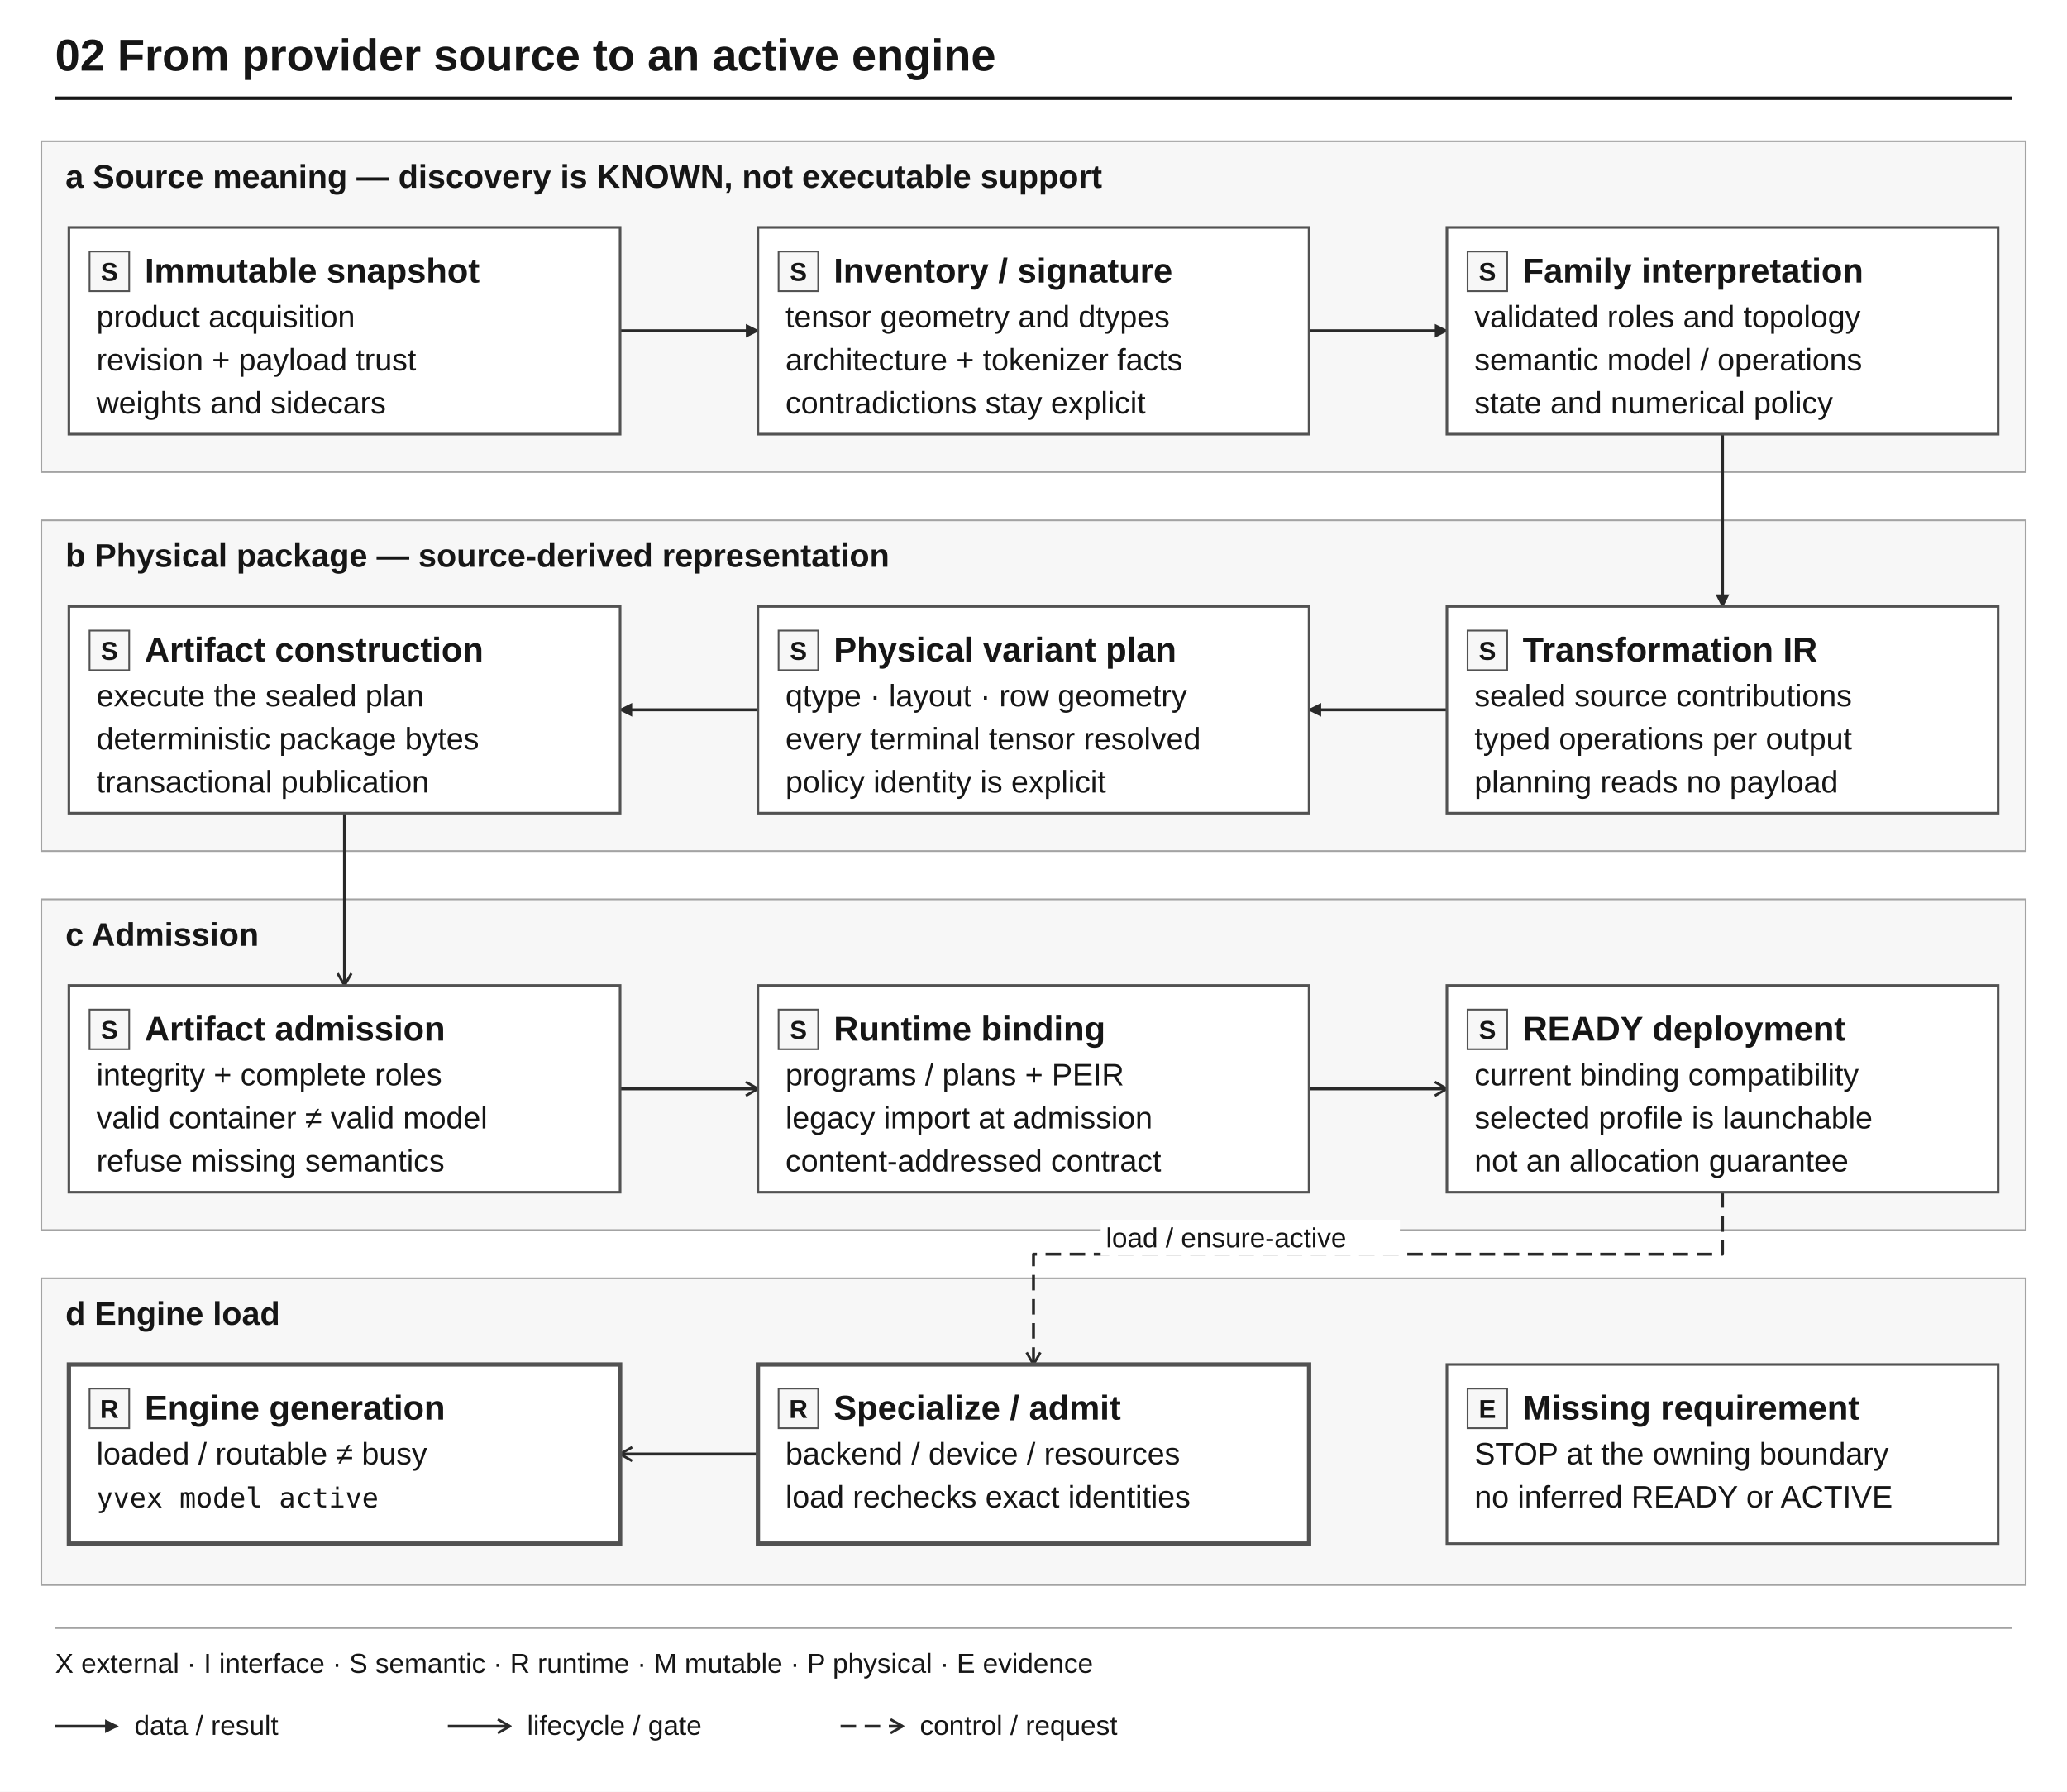
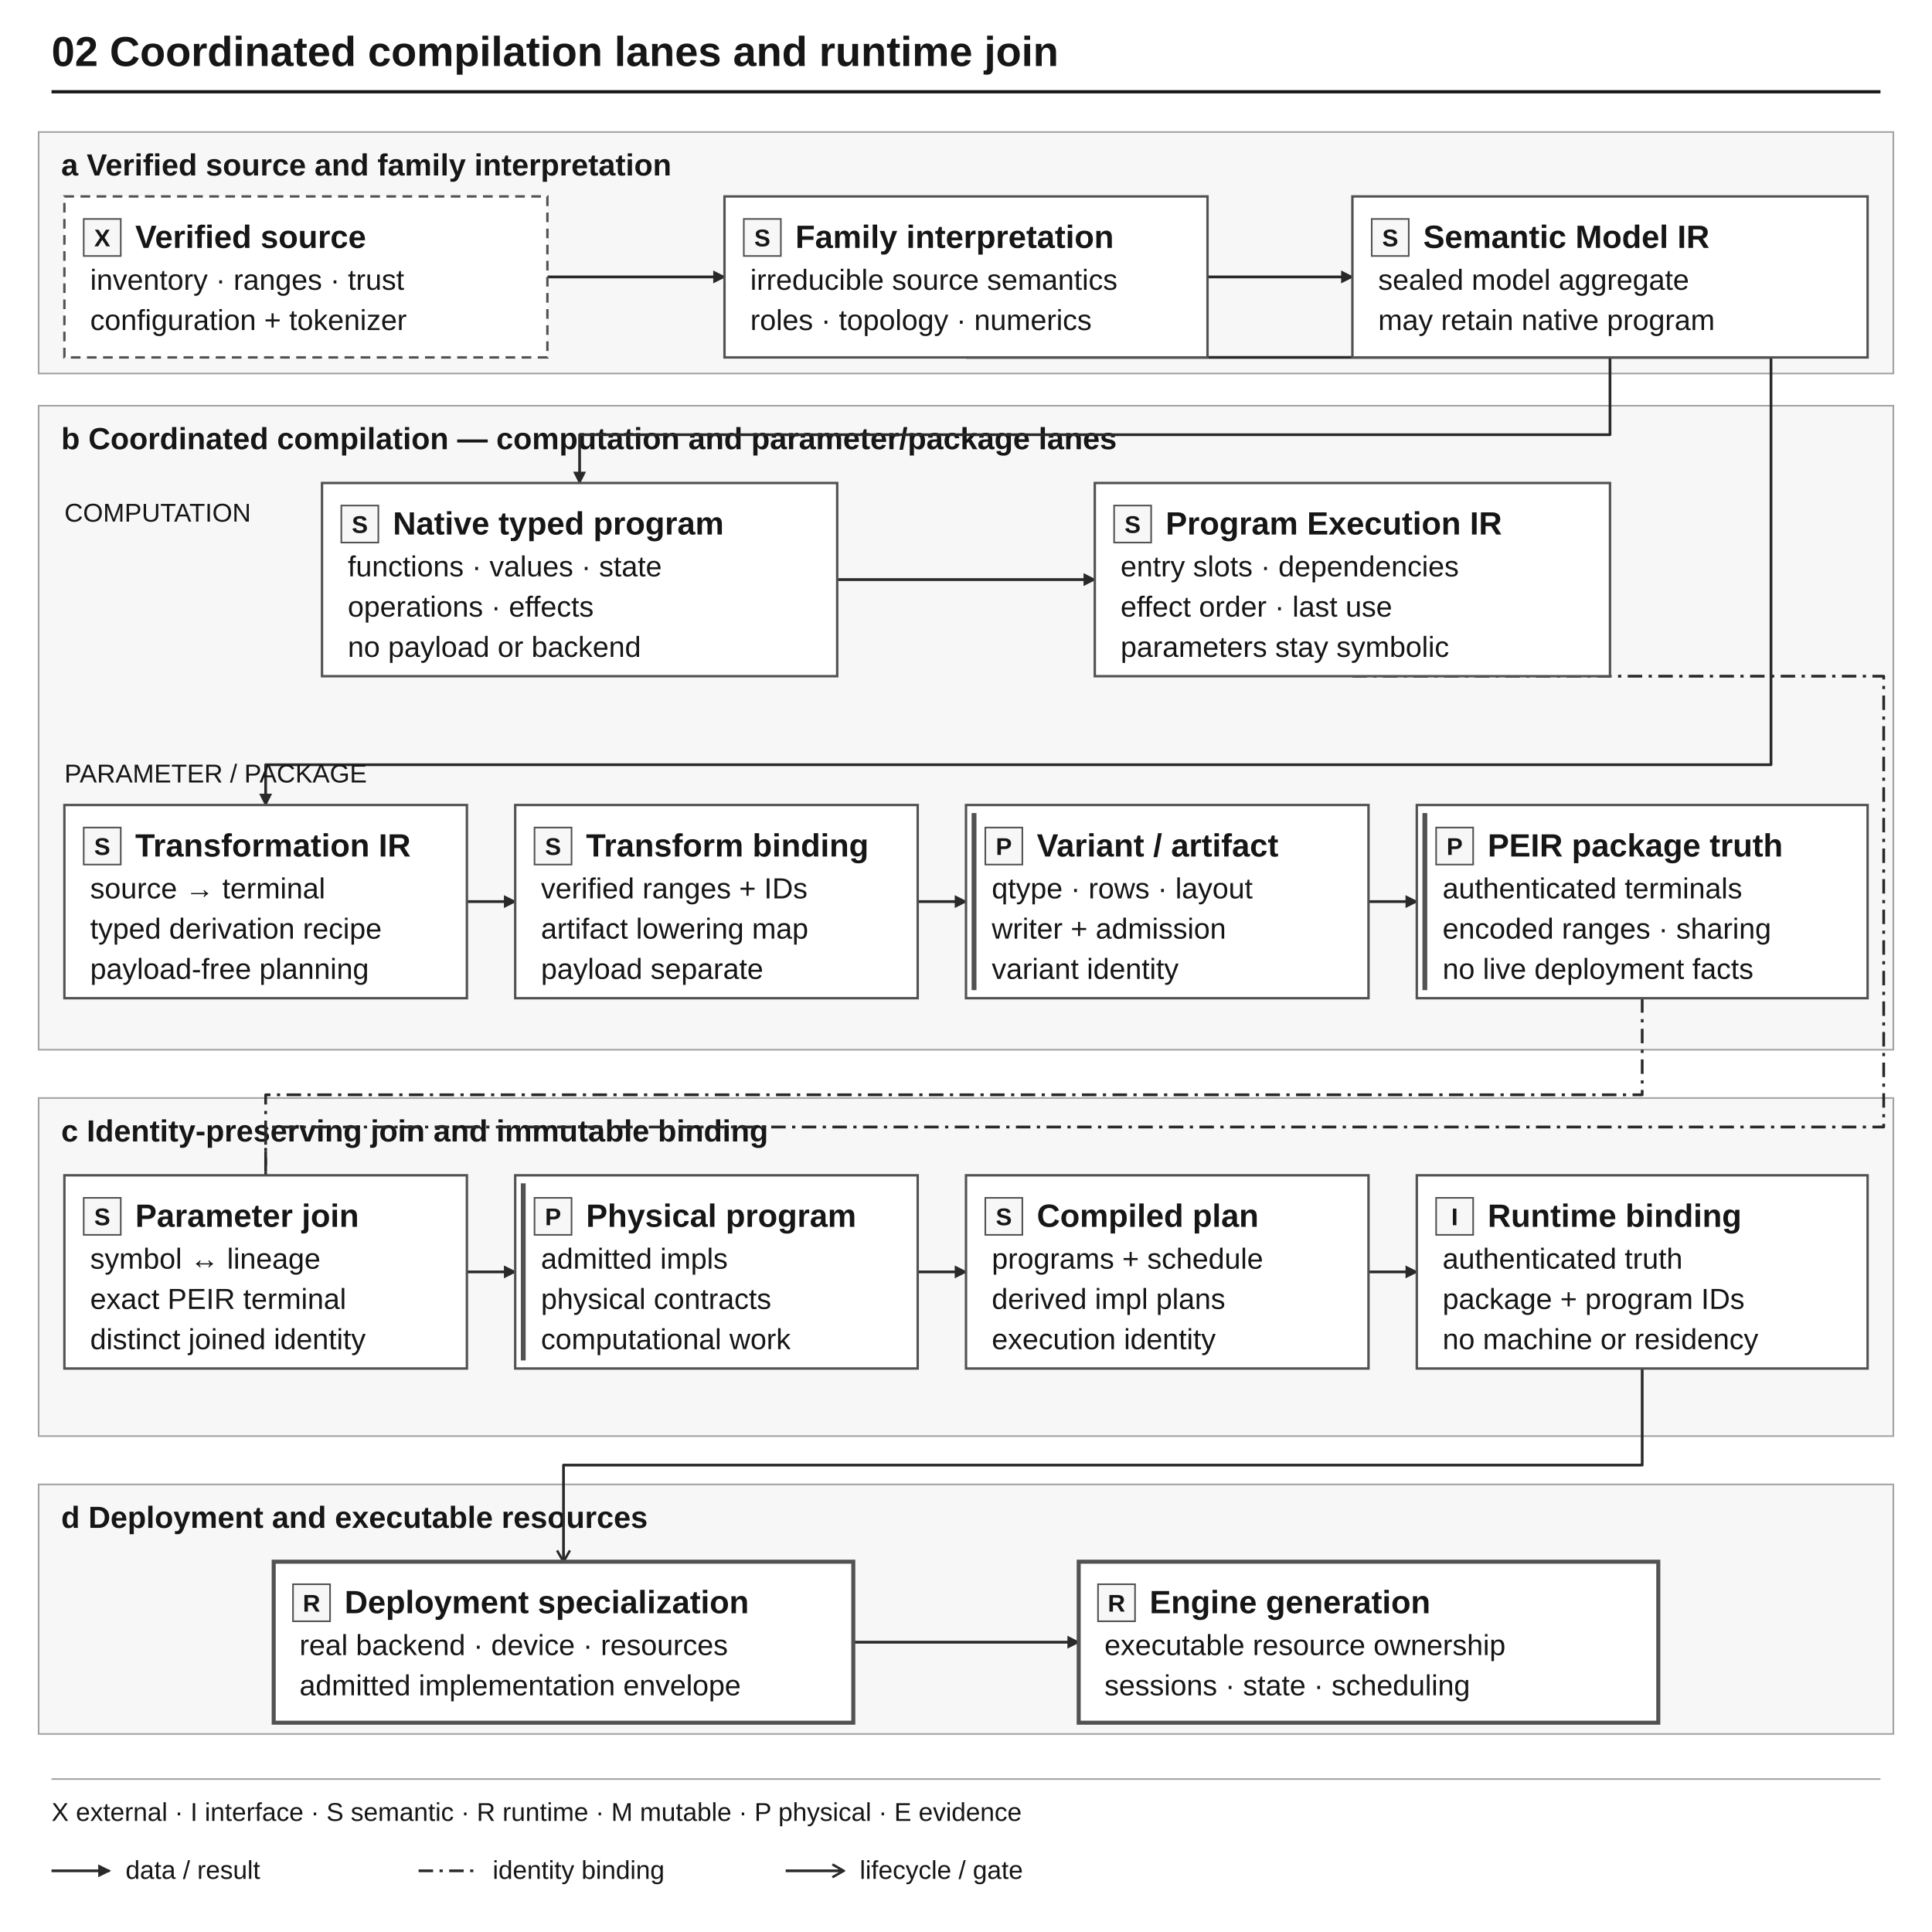
- <svg xmlns="http://www.w3.org/2000/svg" width="1200" height="1040" viewBox="0 0 1200 1040" role="img" aria-labelledby="title desc">
+ <svg xmlns="http://www.w3.org/2000/svg" width="1200" height="1200" viewBox="0 0 1200 1200" role="img" aria-labelledby="title desc">
  <defs>
    <style>text{fill:#161616}
.title{font-size:26px;font-weight:700}.panel-title{font-size:19px;font-weight:700}
.node-title{font-size:20px;font-weight:700}.body{font-size:18px}
.note,.legend{font-size:16px}.code{font-size:16px}
.tag{font-size:15px;font-weight:700;text-anchor:middle}
.label{font-size:16px}
.panel{fill:#f7f7f7;stroke:#a3a3a3;stroke-width:1}
.node{fill:#fff;stroke:#525252;stroke-width:1.5}
.external{stroke-dasharray:6 4}.runtime{stroke-width:2.5}.mutable{stroke-width:2}
.edge{fill:none;stroke:#292929;stroke-width:1.7;stroke-linejoin:round}</style>
    <marker id="solid" markerWidth="8" markerHeight="8" refX="7" refY="4" orient="auto" markerUnits="userSpaceOnUse">
      <path d="M0 0L8 4L0 8Z" fill="#292929" />
    </marker>
    <marker id="open" markerWidth="9" markerHeight="10" refX="8" refY="5" orient="auto" markerUnits="userSpaceOnUse">
      <path d="M1 1L8 5L1 9" fill="none" stroke="#292929" stroke-width="1.5" />
    </marker>
  </defs>
-   <rect width="1200" height="1040" fill="#fff" />
-   <text x="32" y="41" class="title" font-family="Liberation Sans, Arial, sans-serif">02  From provider source to an active engine</text>
+   <rect width="1200" height="1200" fill="#fff" />
+   <text x="32" y="41" class="title" font-family="Liberation Sans, Arial, sans-serif">02  Coordinated compilation lanes and runtime join</text>
  <path d="M32 57H1168" stroke="#161616" stroke-width="2" />
-   <rect class="panel" x="24" y="82" width="1152" height="192" />
-   <text x="38" y="109" class="panel-title" font-family="Liberation Sans, Arial, sans-serif">a  Source meaning — discovery is KNOWN, not executable support</text>
-   <rect class="panel" x="24" y="302" width="1152" height="192" />
-   <text x="38" y="329" class="panel-title" font-family="Liberation Sans, Arial, sans-serif">b  Physical package — source-derived representation</text>
-   <rect class="panel" x="24" y="522" width="1152" height="192" />
-   <text x="38" y="549" class="panel-title" font-family="Liberation Sans, Arial, sans-serif">c  Admission</text>
-   <rect class="panel" x="24" y="742" width="1152" height="178" />
-   <text x="38" y="769" class="panel-title" font-family="Liberation Sans, Arial, sans-serif">d  Engine load</text>
-   <polyline class="edge" points="360,192 440,192" stroke-dasharray="none" marker-end="url(#solid)" />
-   <polyline class="edge" points="760,192 840,192" stroke-dasharray="none" marker-end="url(#solid)" />
-   <polyline class="edge" points="1000,252 1000,352" stroke-dasharray="none" marker-end="url(#solid)" />
-   <polyline class="edge" points="840,412 760,412" stroke-dasharray="none" marker-end="url(#solid)" />
-   <polyline class="edge" points="440,412 360,412" stroke-dasharray="none" marker-end="url(#solid)" />
-   <polyline class="edge" points="200,472 200,572" stroke-dasharray="none" marker-end="url(#open)" />
-   <polyline class="edge" points="360,632 440,632" stroke-dasharray="none" marker-end="url(#open)" />
-   <polyline class="edge" points="760,632 840,632" stroke-dasharray="none" marker-end="url(#open)" />
-   <polyline class="edge" points="1000,692 1000,728 600,728 600,792" stroke-dasharray="9 5" marker-end="url(#open)" />
-   <polyline class="edge" points="440,844 360,844" stroke-dasharray="none" marker-end="url(#open)" />
-   <g id="snapshot">
-     <rect class="node semantic" x="40" y="132" width="320" height="120" />
-     <rect x="52" y="146" width="23" height="23" fill="#f7f7f7" stroke="#525252" />
-     <text x="63.5" y="163" class="tag" font-family="Liberation Sans, Arial, sans-serif">S</text>
-     <text x="84" y="164" class="node-title" font-family="Liberation Sans, Arial, sans-serif">Immutable snapshot</text>
-     <text x="56" y="190" class="body" font-family="Liberation Sans, Arial, sans-serif">product acquisition</text>
-     <text x="56" y="215" class="body" font-family="Liberation Sans, Arial, sans-serif">revision + payload trust</text>
-     <text x="56" y="240" class="body" font-family="Liberation Sans, Arial, sans-serif">weights and sidecars</text>
-   </g>
-   <g id="inventory">
-     <rect class="node semantic" x="440" y="132" width="320" height="120" />
-     <rect x="452" y="146" width="23" height="23" fill="#f7f7f7" stroke="#525252" />
-     <text x="463.5" y="163" class="tag" font-family="Liberation Sans, Arial, sans-serif">S</text>
-     <text x="484" y="164" class="node-title" font-family="Liberation Sans, Arial, sans-serif">Inventory / signature</text>
-     <text x="456" y="190" class="body" font-family="Liberation Sans, Arial, sans-serif">tensor geometry and dtypes</text>
-     <text x="456" y="215" class="body" font-family="Liberation Sans, Arial, sans-serif">architecture + tokenizer facts</text>
-     <text x="456" y="240" class="body" font-family="Liberation Sans, Arial, sans-serif">contradictions stay explicit</text>
+   <rect class="panel" x="24" y="82" width="1152" height="150" />
+   <text x="38" y="109" class="panel-title" font-family="Liberation Sans, Arial, sans-serif">a  Verified source and family interpretation</text>
+   <rect class="panel" x="24" y="252" width="1152" height="400" />
+   <text x="38" y="279" class="panel-title" font-family="Liberation Sans, Arial, sans-serif">b  Coordinated compilation — computation and parameter/package lanes</text>
+   <rect class="panel" x="24" y="682" width="1152" height="210" />
+   <text x="38" y="709" class="panel-title" font-family="Liberation Sans, Arial, sans-serif">c  Identity-preserving join and immutable binding</text>
+   <rect class="panel" x="24" y="922" width="1152" height="155" />
+   <text x="38" y="949" class="panel-title" font-family="Liberation Sans, Arial, sans-serif">d  Deployment and executable resources</text>
+   <polyline class="edge" points="340,172 450,172" stroke-dasharray="none" marker-end="url(#solid)" />
+   <polyline class="edge" points="750,172 840,172" stroke-dasharray="none" marker-end="url(#solid)" />
+   <polyline class="edge" points="1000,222 1000,270 360,270 360,300" stroke-dasharray="none" marker-end="url(#solid)" />
+   <polyline class="edge" points="520,360 680,360" stroke-dasharray="none" marker-end="url(#solid)" />
+   <polyline class="edge" points="600,222 1100,222 1100,475 165,475 165,500" stroke-dasharray="none" marker-end="url(#solid)" />
+   <polyline class="edge" points="290,560 320,560" stroke-dasharray="none" marker-end="url(#solid)" />
+   <polyline class="edge" points="570,560 600,560" stroke-dasharray="none" marker-end="url(#solid)" />
+   <polyline class="edge" points="850,560 880,560" stroke-dasharray="none" marker-end="url(#solid)" />
+   <polyline class="edge" points="840,420 1170,420 1170,700 165,700 165,730" stroke-dasharray="9 4 2 4" marker-end="none" />
+   <polyline class="edge" points="1020,620 1020,680 165,680 165,730" stroke-dasharray="9 4 2 4" marker-end="none" />
+   <polyline class="edge" points="290,790 320,790" stroke-dasharray="none" marker-end="url(#solid)" />
+   <polyline class="edge" points="570,790 600,790" stroke-dasharray="none" marker-end="url(#solid)" />
+   <polyline class="edge" points="850,790 880,790" stroke-dasharray="none" marker-end="url(#solid)" />
+   <polyline class="edge" points="1020,850 1020,910 350,910 350,970" stroke-dasharray="none" marker-end="url(#open)" />
+   <polyline class="edge" points="530,1020 670,1020" stroke-dasharray="none" marker-end="url(#solid)" />
+   <g id="source">
+     <rect class="node external" x="40" y="122" width="300" height="100" />
+     <rect x="52" y="136" width="23" height="23" fill="#f7f7f7" stroke="#525252" />
+     <text x="63.5" y="153" class="tag" font-family="Liberation Sans, Arial, sans-serif">X</text>
+     <text x="84" y="154" class="node-title" font-family="Liberation Sans, Arial, sans-serif">Verified source</text>
+     <text x="56" y="180" class="body" font-family="Liberation Sans, Arial, sans-serif">inventory · ranges · trust</text>
+     <text x="56" y="205" class="body" font-family="Liberation Sans, Arial, sans-serif">configuration + tokenizer</text>
  </g>
  <g id="family">
-     <rect class="node semantic" x="840" y="132" width="320" height="120" />
-     <rect x="852" y="146" width="23" height="23" fill="#f7f7f7" stroke="#525252" />
-     <text x="863.5" y="163" class="tag" font-family="Liberation Sans, Arial, sans-serif">S</text>
-     <text x="884" y="164" class="node-title" font-family="Liberation Sans, Arial, sans-serif">Family interpretation</text>
-     <text x="856" y="190" class="body" font-family="Liberation Sans, Arial, sans-serif">validated roles and topology</text>
-     <text x="856" y="215" class="body" font-family="Liberation Sans, Arial, sans-serif">semantic model / operations</text>
-     <text x="856" y="240" class="body" font-family="Liberation Sans, Arial, sans-serif">state and numerical policy</text>
+     <rect class="node semantic" x="450" y="122" width="300" height="100" />
+     <rect x="462" y="136" width="23" height="23" fill="#f7f7f7" stroke="#525252" />
+     <text x="473.5" y="153" class="tag" font-family="Liberation Sans, Arial, sans-serif">S</text>
+     <text x="494" y="154" class="node-title" font-family="Liberation Sans, Arial, sans-serif">Family interpretation</text>
+     <text x="466" y="180" class="body" font-family="Liberation Sans, Arial, sans-serif">irreducible source semantics</text>
+     <text x="466" y="205" class="body" font-family="Liberation Sans, Arial, sans-serif">roles · topology · numerics</text>
+   </g>
+   <g id="semantic">
+     <rect class="node semantic" x="840" y="122" width="320" height="100" />
+     <rect x="852" y="136" width="23" height="23" fill="#f7f7f7" stroke="#525252" />
+     <text x="863.5" y="153" class="tag" font-family="Liberation Sans, Arial, sans-serif">S</text>
+     <text x="884" y="154" class="node-title" font-family="Liberation Sans, Arial, sans-serif">Semantic Model IR</text>
+     <text x="856" y="180" class="body" font-family="Liberation Sans, Arial, sans-serif">sealed model aggregate</text>
+     <text x="856" y="205" class="body" font-family="Liberation Sans, Arial, sans-serif">may retain native program</text>
+   </g>
+   <g id="typed">
+     <rect class="node semantic" x="200" y="300" width="320" height="120" />
+     <rect x="212" y="314" width="23" height="23" fill="#f7f7f7" stroke="#525252" />
+     <text x="223.5" y="331" class="tag" font-family="Liberation Sans, Arial, sans-serif">S</text>
+     <text x="244" y="332" class="node-title" font-family="Liberation Sans, Arial, sans-serif">Native typed program</text>
+     <text x="216" y="358" class="body" font-family="Liberation Sans, Arial, sans-serif">functions · values · state</text>
+     <text x="216" y="383" class="body" font-family="Liberation Sans, Arial, sans-serif">operations · effects</text>
+     <text x="216" y="408" class="body" font-family="Liberation Sans, Arial, sans-serif">no payload or backend</text>
+   </g>
+   <g id="execution">
+     <rect class="node semantic" x="680" y="300" width="320" height="120" />
+     <rect x="692" y="314" width="23" height="23" fill="#f7f7f7" stroke="#525252" />
+     <text x="703.5" y="331" class="tag" font-family="Liberation Sans, Arial, sans-serif">S</text>
+     <text x="724" y="332" class="node-title" font-family="Liberation Sans, Arial, sans-serif">Program Execution IR</text>
+     <text x="696" y="358" class="body" font-family="Liberation Sans, Arial, sans-serif">entry slots · dependencies</text>
+     <text x="696" y="383" class="body" font-family="Liberation Sans, Arial, sans-serif">effect order · last use</text>
+     <text x="696" y="408" class="body" font-family="Liberation Sans, Arial, sans-serif">parameters stay symbolic</text>
  </g>
  <g id="transform">
-     <rect class="node semantic" x="840" y="352" width="320" height="120" />
-     <rect x="852" y="366" width="23" height="23" fill="#f7f7f7" stroke="#525252" />
-     <text x="863.5" y="383" class="tag" font-family="Liberation Sans, Arial, sans-serif">S</text>
-     <text x="884" y="384" class="node-title" font-family="Liberation Sans, Arial, sans-serif">Transformation IR</text>
-     <text x="856" y="410" class="body" font-family="Liberation Sans, Arial, sans-serif">sealed source contributions</text>
-     <text x="856" y="435" class="body" font-family="Liberation Sans, Arial, sans-serif">typed operations per output</text>
-     <text x="856" y="460" class="body" font-family="Liberation Sans, Arial, sans-serif">planning reads no payload</text>
+     <rect class="node semantic" x="40" y="500" width="250" height="120" />
+     <rect x="52" y="514" width="23" height="23" fill="#f7f7f7" stroke="#525252" />
+     <text x="63.5" y="531" class="tag" font-family="Liberation Sans, Arial, sans-serif">S</text>
+     <text x="84" y="532" class="node-title" font-family="Liberation Sans, Arial, sans-serif">Transformation IR</text>
+     <text x="56" y="558" class="body" font-family="Liberation Sans, Arial, sans-serif">source → terminal</text>
+     <text x="56" y="583" class="body" font-family="Liberation Sans, Arial, sans-serif">typed derivation recipe</text>
+     <text x="56" y="608" class="body" font-family="Liberation Sans, Arial, sans-serif">payload-free planning</text>
  </g>
-   <g id="physical">
-     <rect class="node semantic" x="440" y="352" width="320" height="120" />
-     <rect x="452" y="366" width="23" height="23" fill="#f7f7f7" stroke="#525252" />
-     <text x="463.5" y="383" class="tag" font-family="Liberation Sans, Arial, sans-serif">S</text>
-     <text x="484" y="384" class="node-title" font-family="Liberation Sans, Arial, sans-serif">Physical variant plan</text>
-     <text x="456" y="410" class="body" font-family="Liberation Sans, Arial, sans-serif">qtype · layout · row geometry</text>
-     <text x="456" y="435" class="body" font-family="Liberation Sans, Arial, sans-serif">every terminal tensor resolved</text>
-     <text x="456" y="460" class="body" font-family="Liberation Sans, Arial, sans-serif">policy identity is explicit</text>
+   <g id="transform_binding">
+     <rect class="node semantic" x="320" y="500" width="250" height="120" />
+     <rect x="332" y="514" width="23" height="23" fill="#f7f7f7" stroke="#525252" />
+     <text x="343.5" y="531" class="tag" font-family="Liberation Sans, Arial, sans-serif">S</text>
+     <text x="364" y="532" class="node-title" font-family="Liberation Sans, Arial, sans-serif">Transform binding</text>
+     <text x="336" y="558" class="body" font-family="Liberation Sans, Arial, sans-serif">verified ranges + IDs</text>
+     <text x="336" y="583" class="body" font-family="Liberation Sans, Arial, sans-serif">artifact lowering map</text>
+     <text x="336" y="608" class="body" font-family="Liberation Sans, Arial, sans-serif">payload separate</text>
  </g>
-   <g id="artifact">
-     <rect class="node semantic" x="40" y="352" width="320" height="120" />
-     <rect x="52" y="366" width="23" height="23" fill="#f7f7f7" stroke="#525252" />
-     <text x="63.5" y="383" class="tag" font-family="Liberation Sans, Arial, sans-serif">S</text>
-     <text x="84" y="384" class="node-title" font-family="Liberation Sans, Arial, sans-serif">Artifact construction</text>
-     <text x="56" y="410" class="body" font-family="Liberation Sans, Arial, sans-serif">execute the sealed plan</text>
-     <text x="56" y="435" class="body" font-family="Liberation Sans, Arial, sans-serif">deterministic package bytes</text>
-     <text x="56" y="460" class="body" font-family="Liberation Sans, Arial, sans-serif">transactional publication</text>
+   <g id="variant">
+     <rect class="node physical" x="600" y="500" width="250" height="120" />
+     <path d="M605 505V615" stroke="#525252" stroke-width="3" />
+     <rect x="612" y="514" width="23" height="23" fill="#f7f7f7" stroke="#525252" />
+     <text x="623.5" y="531" class="tag" font-family="Liberation Sans, Arial, sans-serif">P</text>
+     <text x="644" y="532" class="node-title" font-family="Liberation Sans, Arial, sans-serif">Variant / artifact</text>
+     <text x="616" y="558" class="body" font-family="Liberation Sans, Arial, sans-serif">qtype · rows · layout</text>
+     <text x="616" y="583" class="body" font-family="Liberation Sans, Arial, sans-serif">writer + admission</text>
+     <text x="616" y="608" class="body" font-family="Liberation Sans, Arial, sans-serif">variant identity</text>
  </g>
-   <g id="admission">
-     <rect class="node semantic" x="40" y="572" width="320" height="120" />
-     <rect x="52" y="586" width="23" height="23" fill="#f7f7f7" stroke="#525252" />
-     <text x="63.5" y="603" class="tag" font-family="Liberation Sans, Arial, sans-serif">S</text>
-     <text x="84" y="604" class="node-title" font-family="Liberation Sans, Arial, sans-serif">Artifact admission</text>
-     <text x="56" y="630" class="body" font-family="Liberation Sans, Arial, sans-serif">integrity + complete roles</text>
-     <text x="56" y="655" class="body" font-family="Liberation Sans, Arial, sans-serif">valid container ≠ valid model</text>
-     <text x="56" y="680" class="body" font-family="Liberation Sans, Arial, sans-serif">refuse missing semantics</text>
+   <g id="peir">
+     <rect class="node physical" x="880" y="500" width="280" height="120" />
+     <path d="M885 505V615" stroke="#525252" stroke-width="3" />
+     <rect x="892" y="514" width="23" height="23" fill="#f7f7f7" stroke="#525252" />
+     <text x="903.5" y="531" class="tag" font-family="Liberation Sans, Arial, sans-serif">P</text>
+     <text x="924" y="532" class="node-title" font-family="Liberation Sans, Arial, sans-serif">PEIR package truth</text>
+     <text x="896" y="558" class="body" font-family="Liberation Sans, Arial, sans-serif">authenticated terminals</text>
+     <text x="896" y="583" class="body" font-family="Liberation Sans, Arial, sans-serif">encoded ranges · sharing</text>
+     <text x="896" y="608" class="body" font-family="Liberation Sans, Arial, sans-serif">no live deployment facts</text>
+   </g>
+   <g id="join">
+     <rect class="node semantic" x="40" y="730" width="250" height="120" />
+     <rect x="52" y="744" width="23" height="23" fill="#f7f7f7" stroke="#525252" />
+     <text x="63.5" y="761" class="tag" font-family="Liberation Sans, Arial, sans-serif">S</text>
+     <text x="84" y="762" class="node-title" font-family="Liberation Sans, Arial, sans-serif">Parameter join</text>
+     <text x="56" y="788" class="body" font-family="Liberation Sans, Arial, sans-serif">symbol ↔ lineage</text>
+     <text x="56" y="813" class="body" font-family="Liberation Sans, Arial, sans-serif">exact PEIR terminal</text>
+     <text x="56" y="838" class="body" font-family="Liberation Sans, Arial, sans-serif">distinct joined identity</text>
+   </g>
+   <g id="physical_program">
+     <rect class="node physical" x="320" y="730" width="250" height="120" />
+     <path d="M325 735V845" stroke="#525252" stroke-width="3" />
+     <rect x="332" y="744" width="23" height="23" fill="#f7f7f7" stroke="#525252" />
+     <text x="343.5" y="761" class="tag" font-family="Liberation Sans, Arial, sans-serif">P</text>
+     <text x="364" y="762" class="node-title" font-family="Liberation Sans, Arial, sans-serif">Physical program</text>
+     <text x="336" y="788" class="body" font-family="Liberation Sans, Arial, sans-serif">admitted impls</text>
+     <text x="336" y="813" class="body" font-family="Liberation Sans, Arial, sans-serif">physical contracts</text>
+     <text x="336" y="838" class="body" font-family="Liberation Sans, Arial, sans-serif">computational work</text>
+   </g>
+   <g id="compiled">
+     <rect class="node semantic" x="600" y="730" width="250" height="120" />
+     <rect x="612" y="744" width="23" height="23" fill="#f7f7f7" stroke="#525252" />
+     <text x="623.5" y="761" class="tag" font-family="Liberation Sans, Arial, sans-serif">S</text>
+     <text x="644" y="762" class="node-title" font-family="Liberation Sans, Arial, sans-serif">Compiled plan</text>
+     <text x="616" y="788" class="body" font-family="Liberation Sans, Arial, sans-serif">programs + schedule</text>
+     <text x="616" y="813" class="body" font-family="Liberation Sans, Arial, sans-serif">derived impl plans</text>
+     <text x="616" y="838" class="body" font-family="Liberation Sans, Arial, sans-serif">execution identity</text>
  </g>
  <g id="binding">
-     <rect class="node semantic" x="440" y="572" width="320" height="120" />
-     <rect x="452" y="586" width="23" height="23" fill="#f7f7f7" stroke="#525252" />
-     <text x="463.5" y="603" class="tag" font-family="Liberation Sans, Arial, sans-serif">S</text>
-     <text x="484" y="604" class="node-title" font-family="Liberation Sans, Arial, sans-serif">Runtime binding</text>
-     <text x="456" y="630" class="body" font-family="Liberation Sans, Arial, sans-serif">programs / plans + PEIR</text>
-     <text x="456" y="655" class="body" font-family="Liberation Sans, Arial, sans-serif">legacy import at admission</text>
-     <text x="456" y="680" class="body" font-family="Liberation Sans, Arial, sans-serif">content-addressed contract</text>
+     <rect class="node interface" x="880" y="730" width="280" height="120" />
+     <rect x="892" y="744" width="23" height="23" fill="#f7f7f7" stroke="#525252" />
+     <text x="903.5" y="761" class="tag" font-family="Liberation Sans, Arial, sans-serif">I</text>
+     <text x="924" y="762" class="node-title" font-family="Liberation Sans, Arial, sans-serif">Runtime binding</text>
+     <text x="896" y="788" class="body" font-family="Liberation Sans, Arial, sans-serif">authenticated truth</text>
+     <text x="896" y="813" class="body" font-family="Liberation Sans, Arial, sans-serif">package + program IDs</text>
+     <text x="896" y="838" class="body" font-family="Liberation Sans, Arial, sans-serif">no machine or residency</text>
  </g>
-   <g id="ready">
-     <rect class="node semantic" x="840" y="572" width="320" height="120" />
-     <rect x="852" y="586" width="23" height="23" fill="#f7f7f7" stroke="#525252" />
-     <text x="863.5" y="603" class="tag" font-family="Liberation Sans, Arial, sans-serif">S</text>
-     <text x="884" y="604" class="node-title" font-family="Liberation Sans, Arial, sans-serif">READY deployment</text>
-     <text x="856" y="630" class="body" font-family="Liberation Sans, Arial, sans-serif">current binding compatibility</text>
-     <text x="856" y="655" class="body" font-family="Liberation Sans, Arial, sans-serif">selected profile is launchable</text>
-     <text x="856" y="680" class="body" font-family="Liberation Sans, Arial, sans-serif">not an allocation guarantee</text>
+   <g id="deployment">
+     <rect class="node runtime" x="170" y="970" width="360" height="100" />
+     <rect x="182" y="984" width="23" height="23" fill="#f7f7f7" stroke="#525252" />
+     <text x="193.5" y="1001" class="tag" font-family="Liberation Sans, Arial, sans-serif">R</text>
+     <text x="214" y="1002" class="node-title" font-family="Liberation Sans, Arial, sans-serif">Deployment specialization</text>
+     <text x="186" y="1028" class="body" font-family="Liberation Sans, Arial, sans-serif">real backend · device · resources</text>
+     <text x="186" y="1053" class="body" font-family="Liberation Sans, Arial, sans-serif">admitted implementation envelope</text>
  </g>
-   <g id="load">
-     <rect class="node runtime" x="440" y="792" width="320" height="104" />
-     <rect x="452" y="806" width="23" height="23" fill="#f7f7f7" stroke="#525252" />
-     <text x="463.5" y="823" class="tag" font-family="Liberation Sans, Arial, sans-serif">R</text>
-     <text x="484" y="824" class="node-title" font-family="Liberation Sans, Arial, sans-serif">Specialize / admit</text>
-     <text x="456" y="850" class="body" font-family="Liberation Sans, Arial, sans-serif">backend / device / resources</text>
-     <text x="456" y="875" class="body" font-family="Liberation Sans, Arial, sans-serif">load rechecks exact identities</text>
+   <g id="engine">
+     <rect class="node runtime" x="670" y="970" width="360" height="100" />
+     <rect x="682" y="984" width="23" height="23" fill="#f7f7f7" stroke="#525252" />
+     <text x="693.5" y="1001" class="tag" font-family="Liberation Sans, Arial, sans-serif">R</text>
+     <text x="714" y="1002" class="node-title" font-family="Liberation Sans, Arial, sans-serif">Engine generation</text>
+     <text x="686" y="1028" class="body" font-family="Liberation Sans, Arial, sans-serif">executable resource ownership</text>
+     <text x="686" y="1053" class="body" font-family="Liberation Sans, Arial, sans-serif">sessions · state · scheduling</text>
  </g>
-   <g id="active">
-     <rect class="node runtime" x="40" y="792" width="320" height="104" />
-     <rect x="52" y="806" width="23" height="23" fill="#f7f7f7" stroke="#525252" />
-     <text x="63.5" y="823" class="tag" font-family="Liberation Sans, Arial, sans-serif">R</text>
-     <text x="84" y="824" class="node-title" font-family="Liberation Sans, Arial, sans-serif">Engine generation</text>
-     <text x="56" y="850" class="body" font-family="Liberation Sans, Arial, sans-serif">loaded / routable ≠ busy</text>
-     <text x="56" y="875" class="code" font-family="DejaVu Sans Mono, monospace">yvex model active</text>
-   </g>
-   <g id="gate">
-     <rect class="node evidence" x="840" y="792" width="320" height="104" />
-     <rect x="852" y="806" width="23" height="23" fill="#f7f7f7" stroke="#525252" />
-     <text x="863.5" y="823" class="tag" font-family="Liberation Sans, Arial, sans-serif">E</text>
-     <text x="884" y="824" class="node-title" font-family="Liberation Sans, Arial, sans-serif">Missing requirement</text>
-     <text x="856" y="850" class="body" font-family="Liberation Sans, Arial, sans-serif">STOP at the owning boundary</text>
-     <text x="856" y="875" class="body" font-family="Liberation Sans, Arial, sans-serif">no inferred READY or ACTIVE</text>
-   </g>
-   <rect x="639" y="708" width="173.68" height="21" fill="#fff" />
-   <text x="642" y="724" class="label" font-family="Liberation Sans, Arial, sans-serif">load / ensure-active</text>
-   <path d="M32 945H1168" stroke="#a3a3a3" />
-   <text x="32" y="971" class="legend" font-family="Liberation Sans, Arial, sans-serif">X external · I interface · S semantic · R runtime · M mutable · P physical · E evidence</text>
-   <path class="edge" d="M32 1002h36" stroke-dasharray="none" marker-end="url(#solid)" />
-   <text x="78" y="1007" class="legend" font-family="Liberation Sans, Arial, sans-serif">data / result</text>
-   <path class="edge" d="M260 1002h36" stroke-dasharray="none" marker-end="url(#open)" />
-   <text x="306" y="1007" class="legend" font-family="Liberation Sans, Arial, sans-serif">lifecycle / gate</text>
-   <path class="edge" d="M488 1002h36" stroke-dasharray="9 5" marker-end="url(#open)" />
-   <text x="534" y="1007" class="legend" font-family="Liberation Sans, Arial, sans-serif">control / request</text>
+   <text x="40" y="324" class="note" font-family="Liberation Sans, Arial, sans-serif">COMPUTATION</text>
+   <text x="40" y="486" class="note" font-family="Liberation Sans, Arial, sans-serif">PARAMETER / PACKAGE</text>
+   <path d="M32 1105H1168" stroke="#a3a3a3" />
+   <text x="32" y="1131" class="legend" font-family="Liberation Sans, Arial, sans-serif">X external · I interface · S semantic · R runtime · M mutable · P physical · E evidence</text>
+   <path class="edge" d="M32 1162h36" stroke-dasharray="none" marker-end="url(#solid)" />
+   <text x="78" y="1167" class="legend" font-family="Liberation Sans, Arial, sans-serif">data / result</text>
+   <path class="edge" d="M260 1162h36" stroke-dasharray="9 4 2 4" marker-end="none" />
+   <text x="306" y="1167" class="legend" font-family="Liberation Sans, Arial, sans-serif">identity binding</text>
+   <path class="edge" d="M488 1162h36" stroke-dasharray="none" marker-end="url(#open)" />
+   <text x="534" y="1167" class="legend" font-family="Liberation Sans, Arial, sans-serif">lifecycle / gate</text>
</svg>
